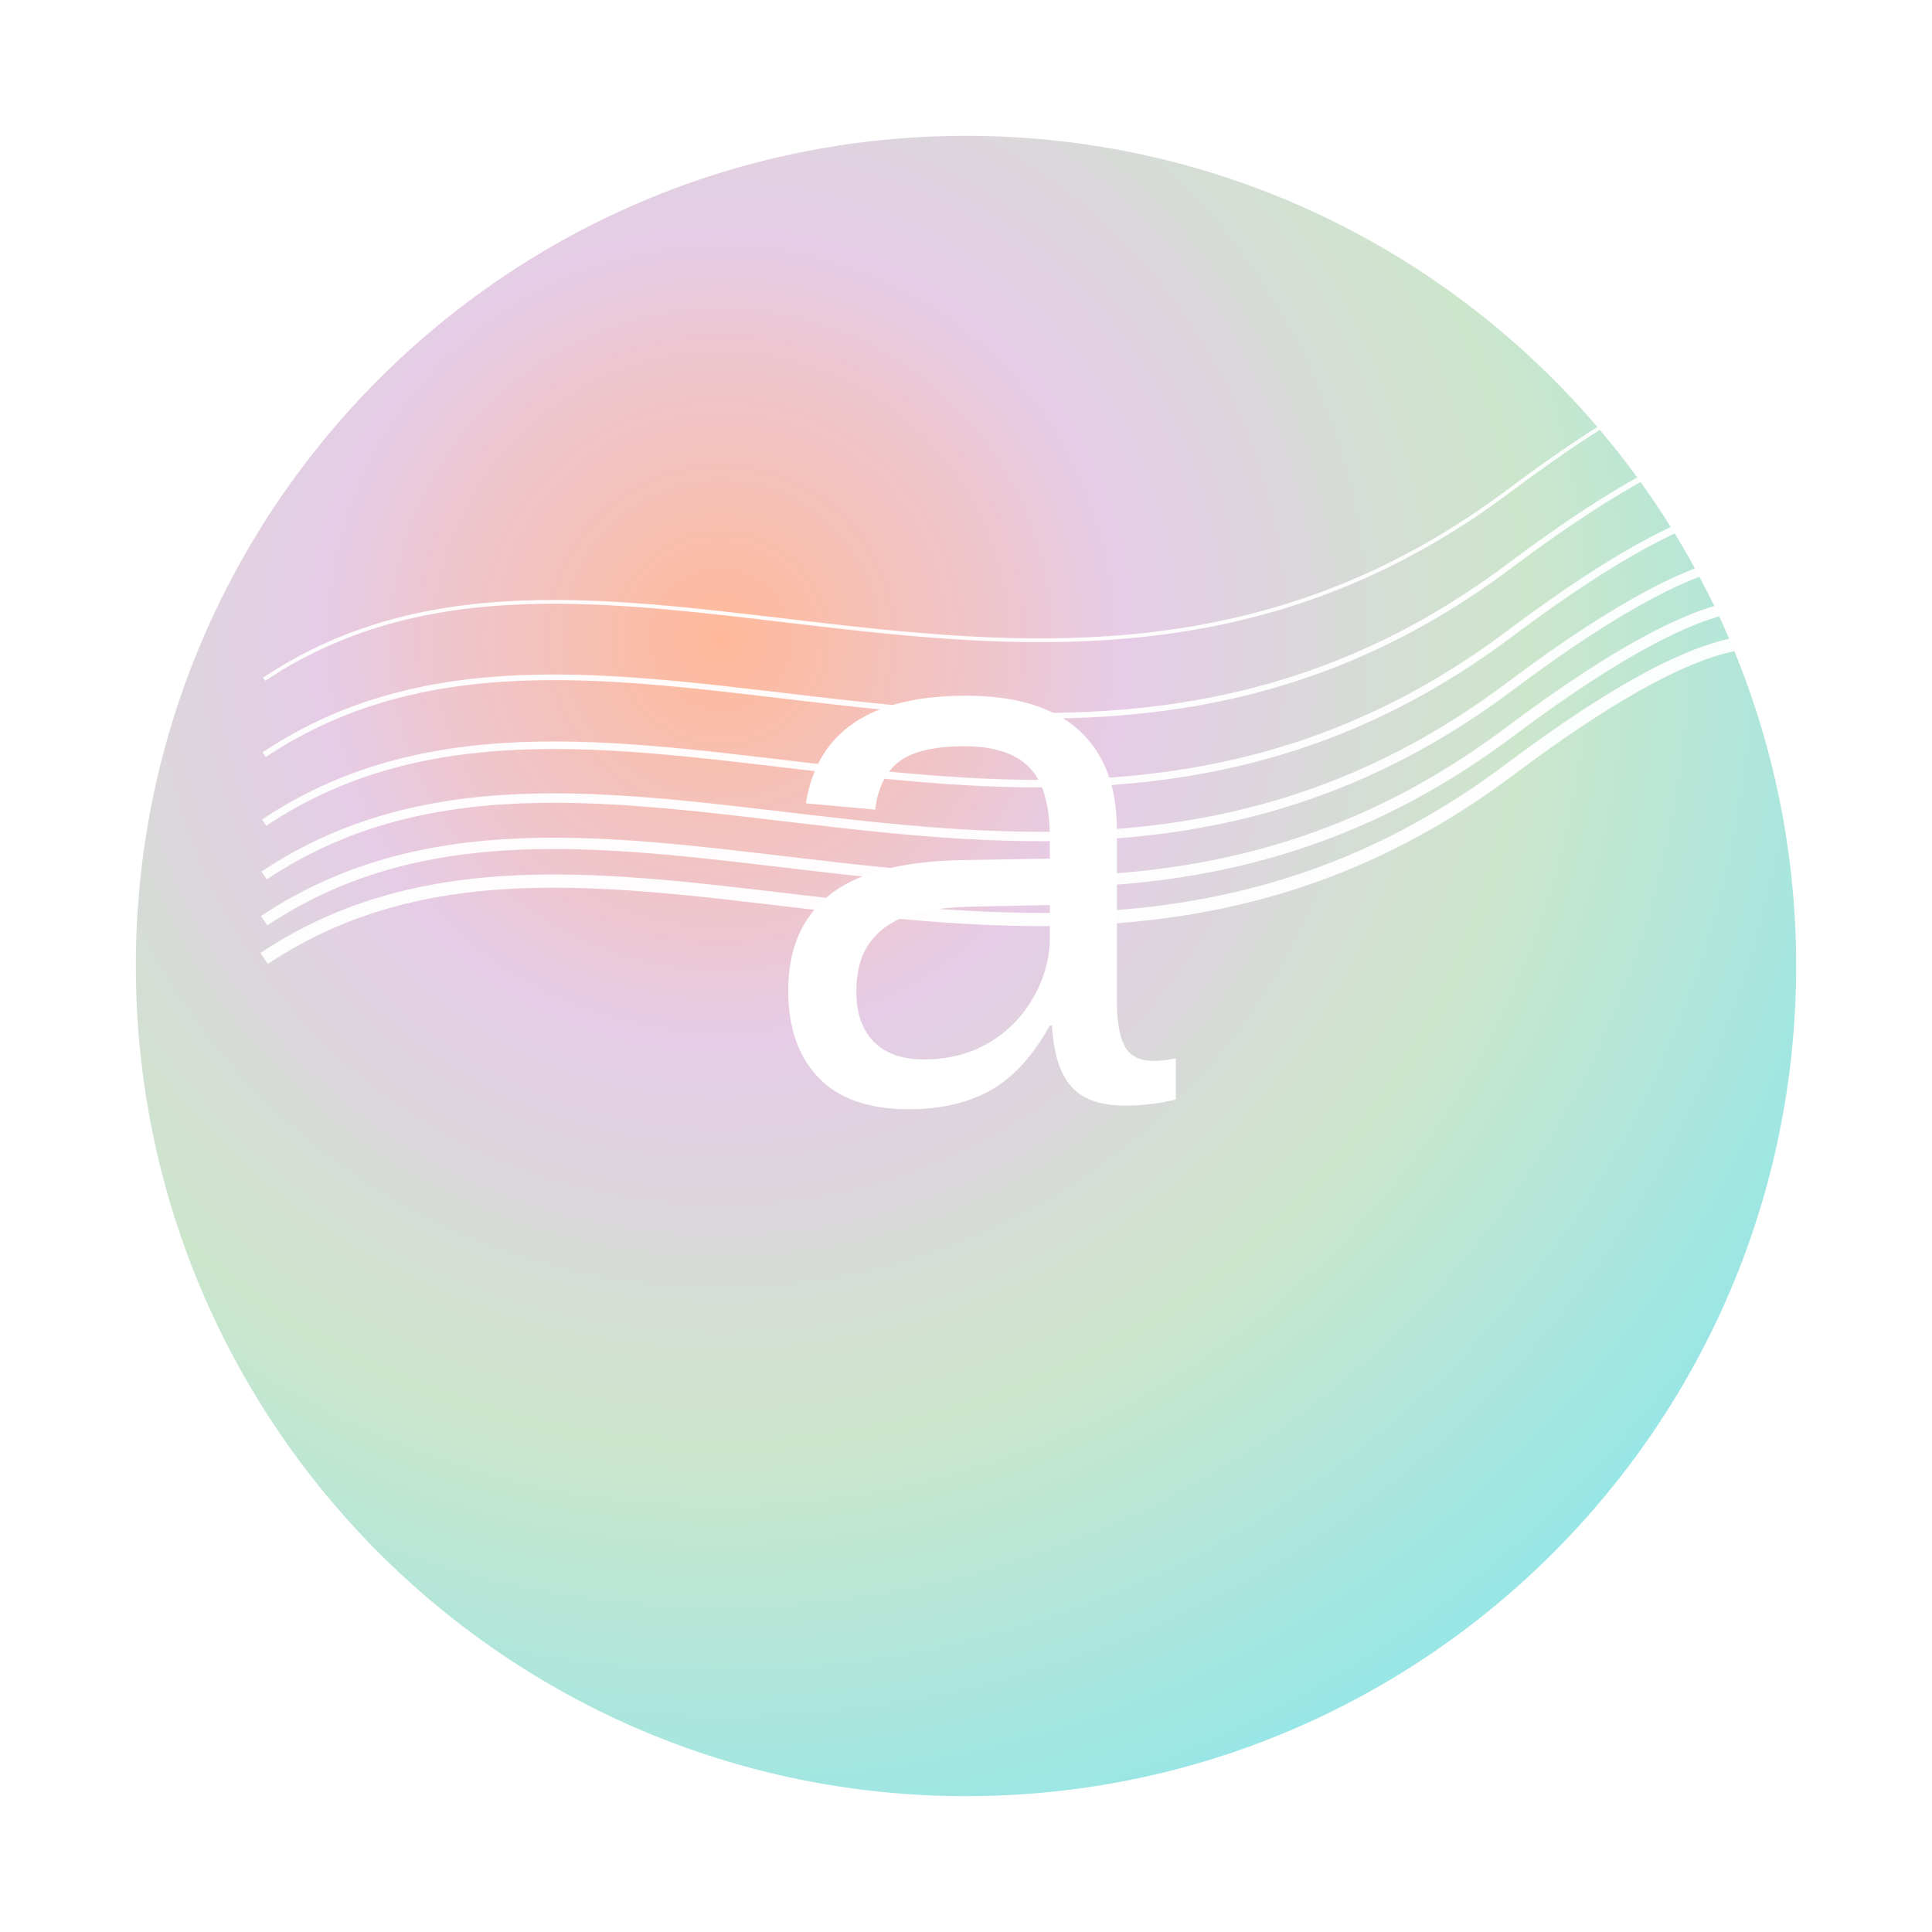
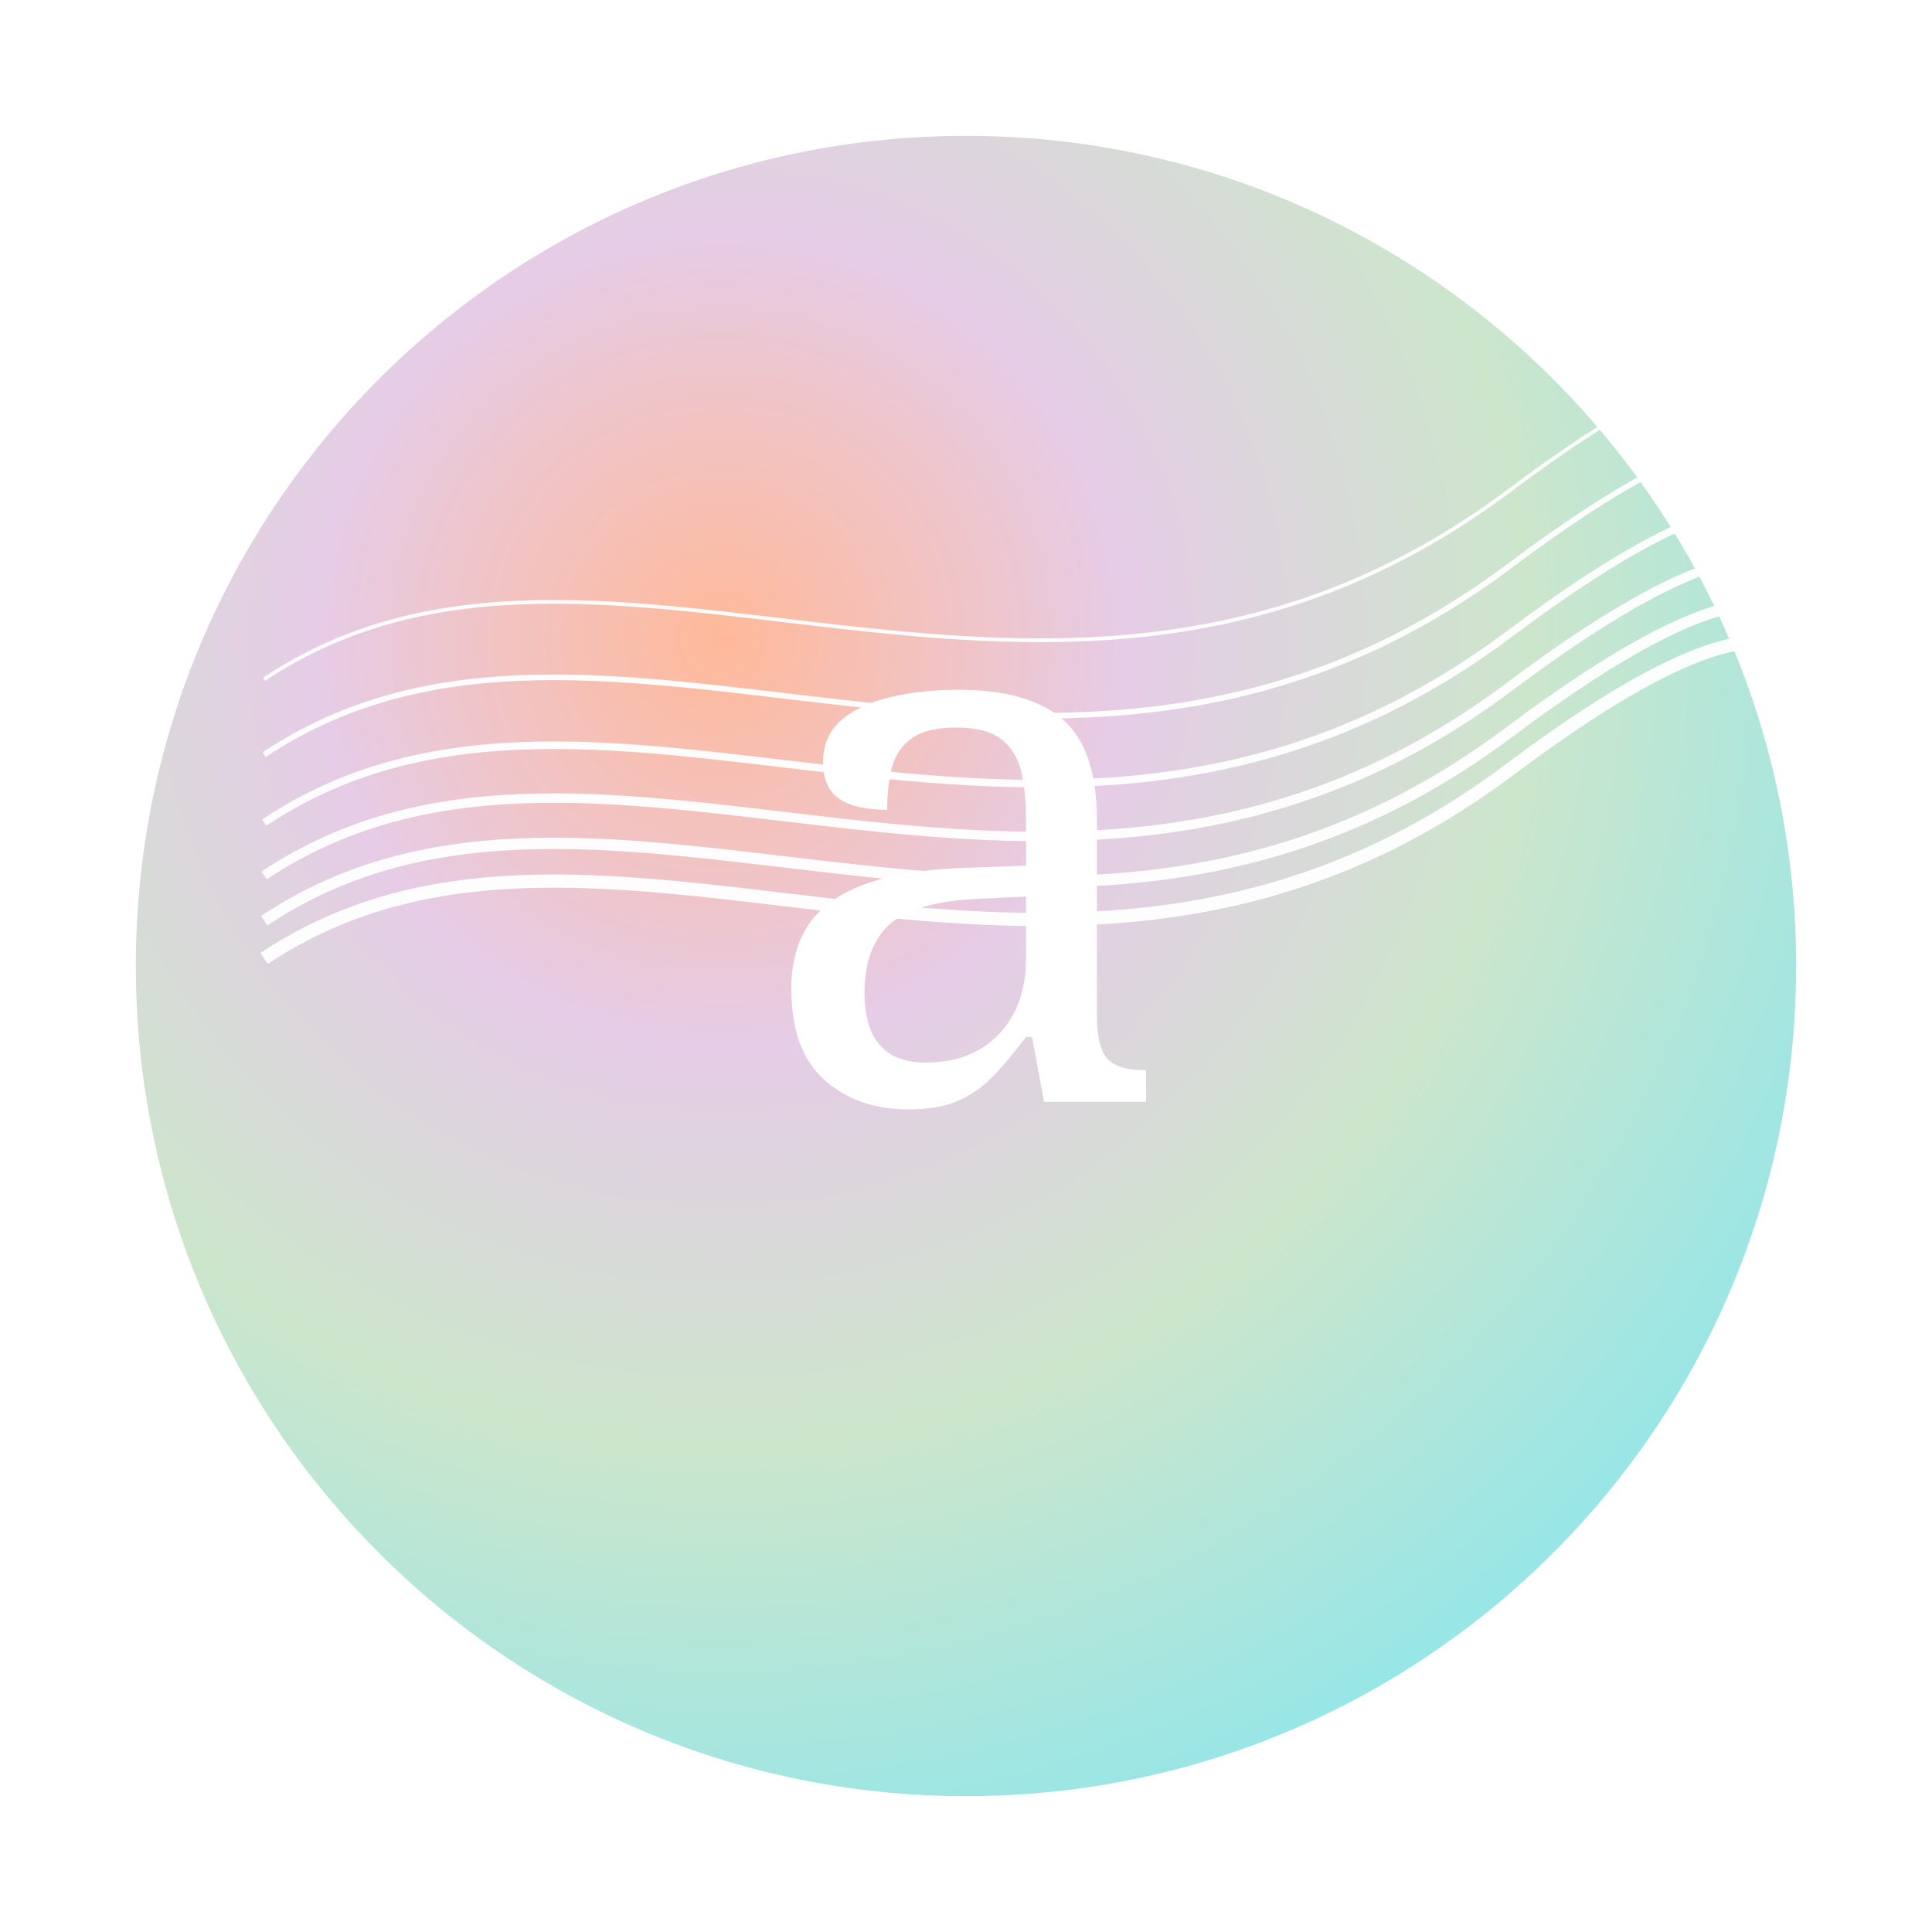
<svg xmlns="http://www.w3.org/2000/svg" width="512" height="512" viewBox="0 0 512 512" role="img" aria-label="Amber">
  <defs>
    <radialGradient id="amberGrad" cx="35%" cy="30%" r="75%">
      <stop offset="0%" stop-color="#FFB999" />
      <stop offset="33%" stop-color="#E6CCE6" />
      <stop offset="66%" stop-color="#CCE6CC" />
      <stop offset="100%" stop-color="#99E6E6" />
    </radialGradient>
    <linearGradient id="amberShine" x1="0%" y1="0%" x2="100%" y2="100%">
      <stop offset="0%" stop-color="#FFB999" />
      <stop offset="50%" stop-color="#E6CCE6" />
      <stop offset="100%" stop-color="#99E6E6" />
    </linearGradient>
  </defs>
  <rect width="512" height="512" fill="#FFFFFF" />
  <circle cx="256" cy="256" r="220" fill="url(#amberGrad)" />
-   <text x="256" y="292" text-anchor="middle" font-family="'Helvetica Neue Pro', 'Helvetica Neue', Arial, sans-serif" font-size="200" font-weight="400" fill="#FFFFFF" letter-spacing="-6">a</text>
+   <text x="256" y="292" text-anchor="middle" font-family="Caprasimo, Georgia, serif" font-size="200" font-weight="400" fill="#FFFFFF" letter-spacing="-6">a</text>
  <g fill="none" stroke="#FFFFFF" stroke-opacity="0.95">
    <path stroke-width="1" d="M70,180 C160,120 280,220 400,130 S470,160 490,140" />
    <path stroke-width="1.5" d="M70,200 C160,140 280,240 400,150 S470,180 490,160" />
    <path stroke-width="2" d="M70,218 C160,158 280,258 400,168 S470,198 490,178" />
    <path stroke-width="2.5" d="M70,232 C160,172 280,272 400,182 S470,212 490,192" />
    <path stroke-width="3" d="M70,244 C160,184 280,284 400,194 S470,224 490,204" />
    <path stroke-width="3.5" d="M70,254 C160,194 280,294 400,204 S470,234 490,214" />
  </g>
</svg>
